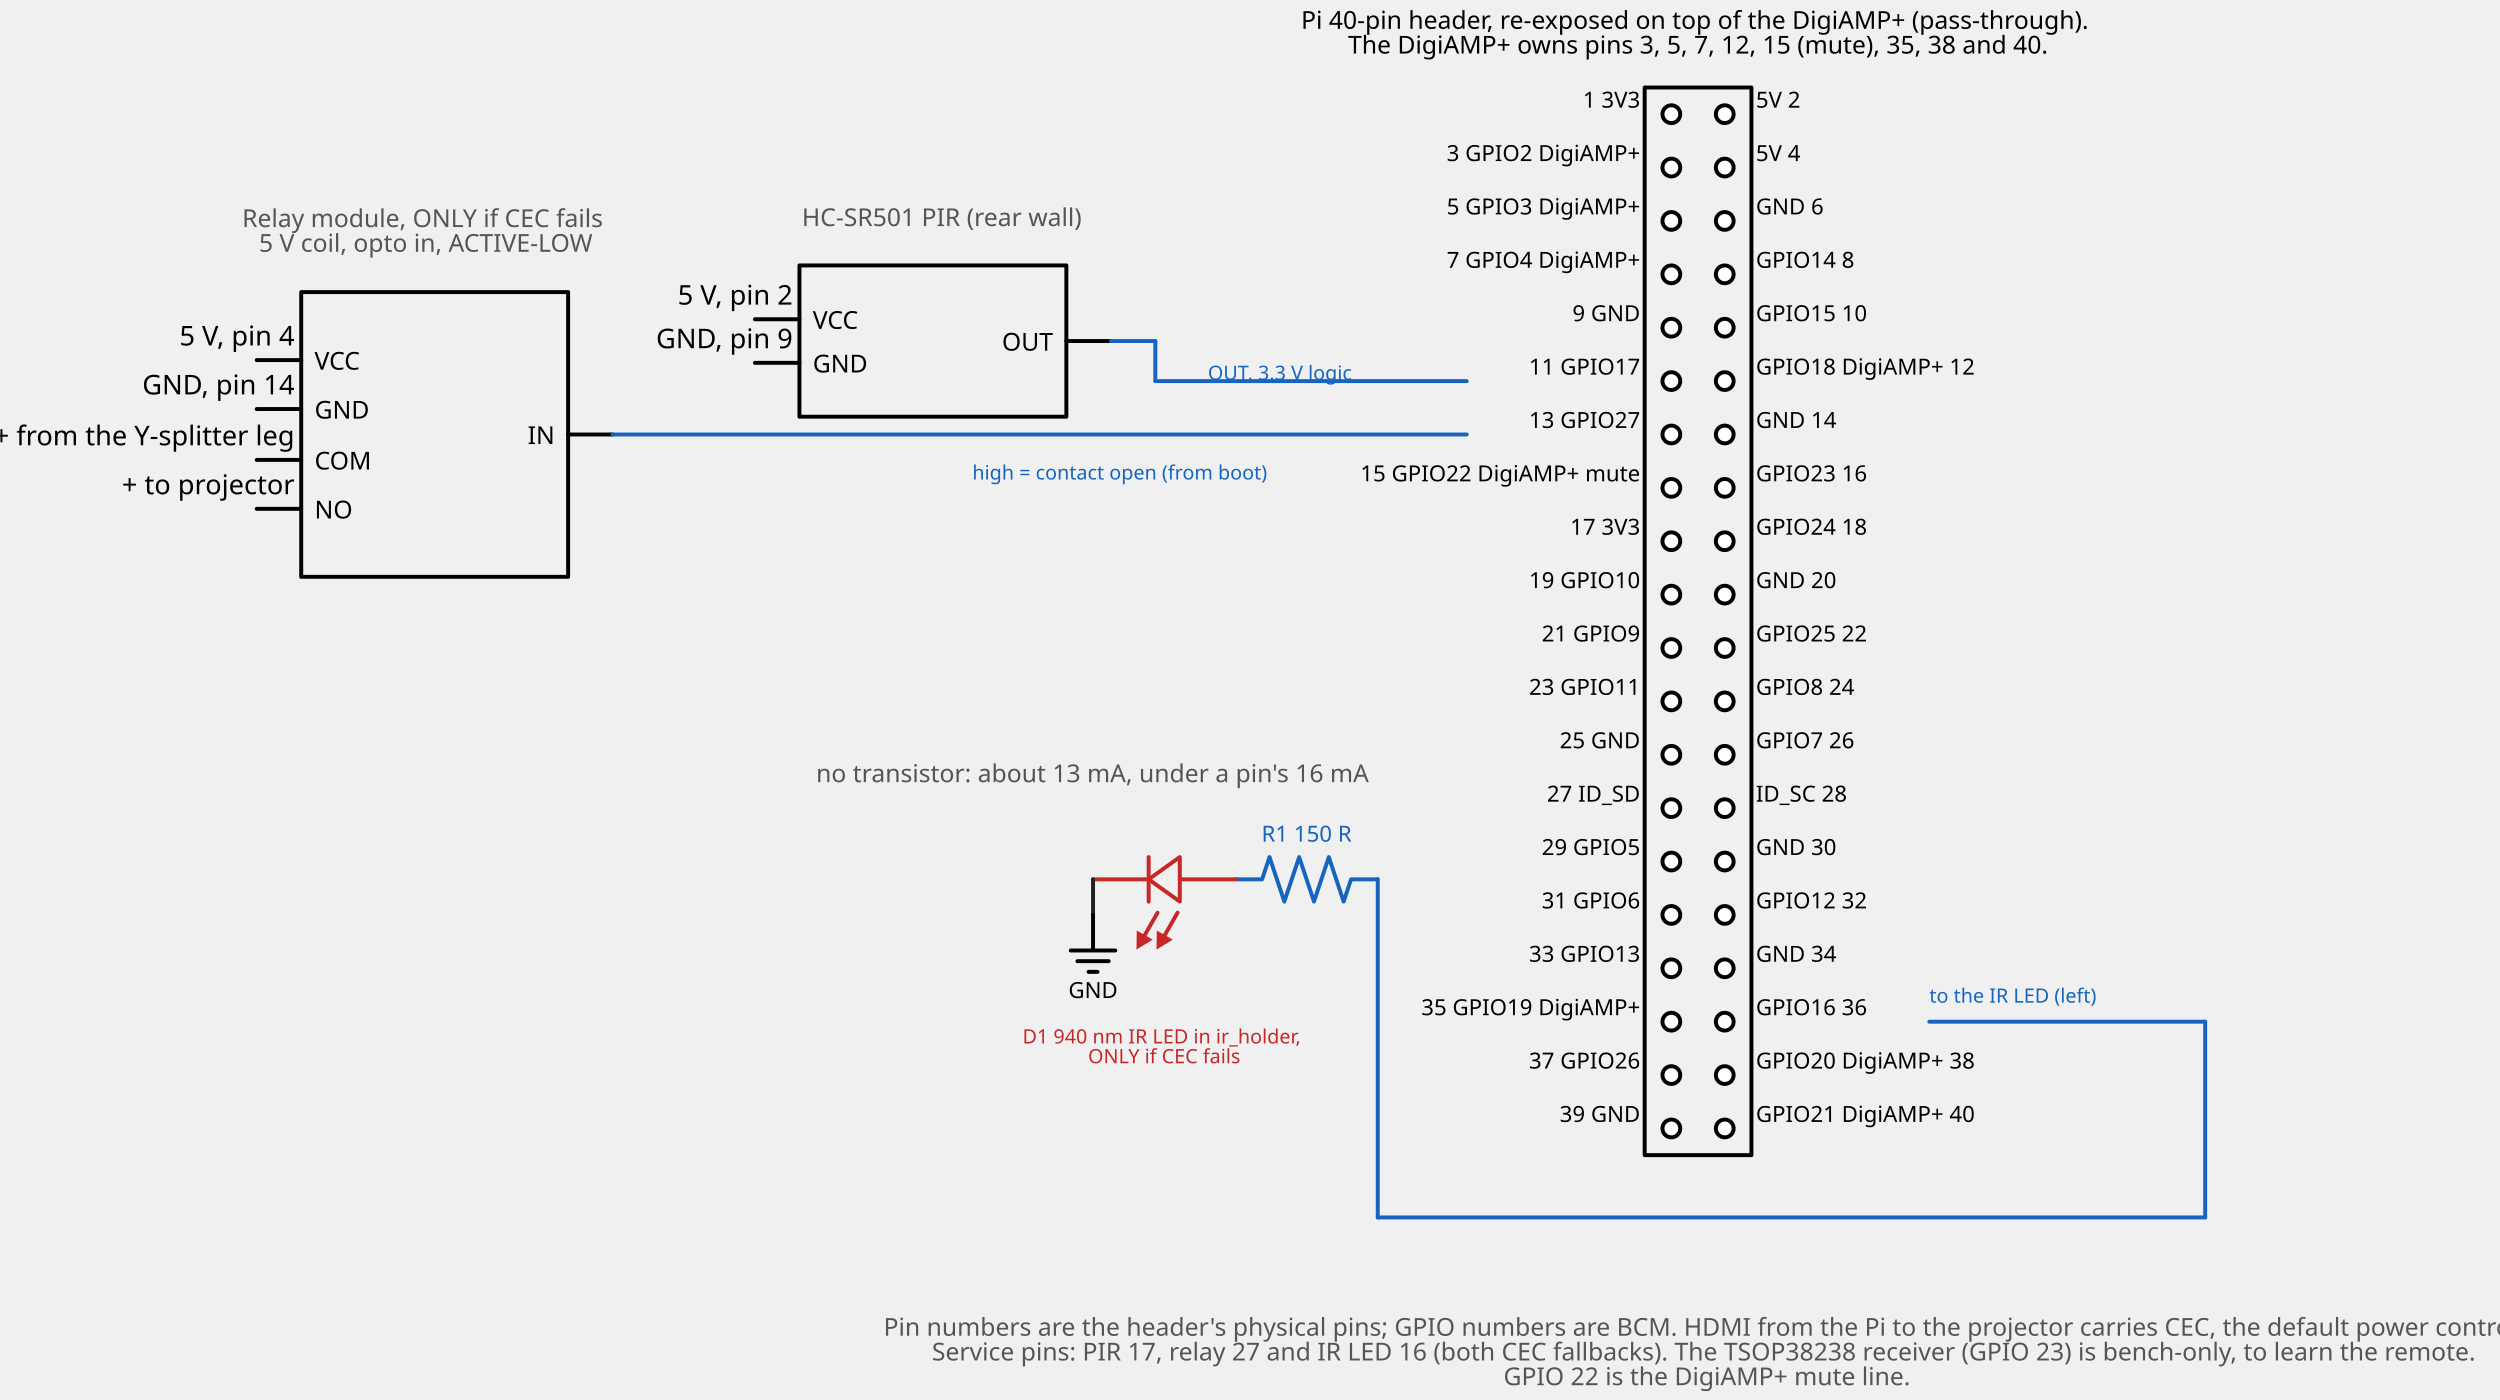
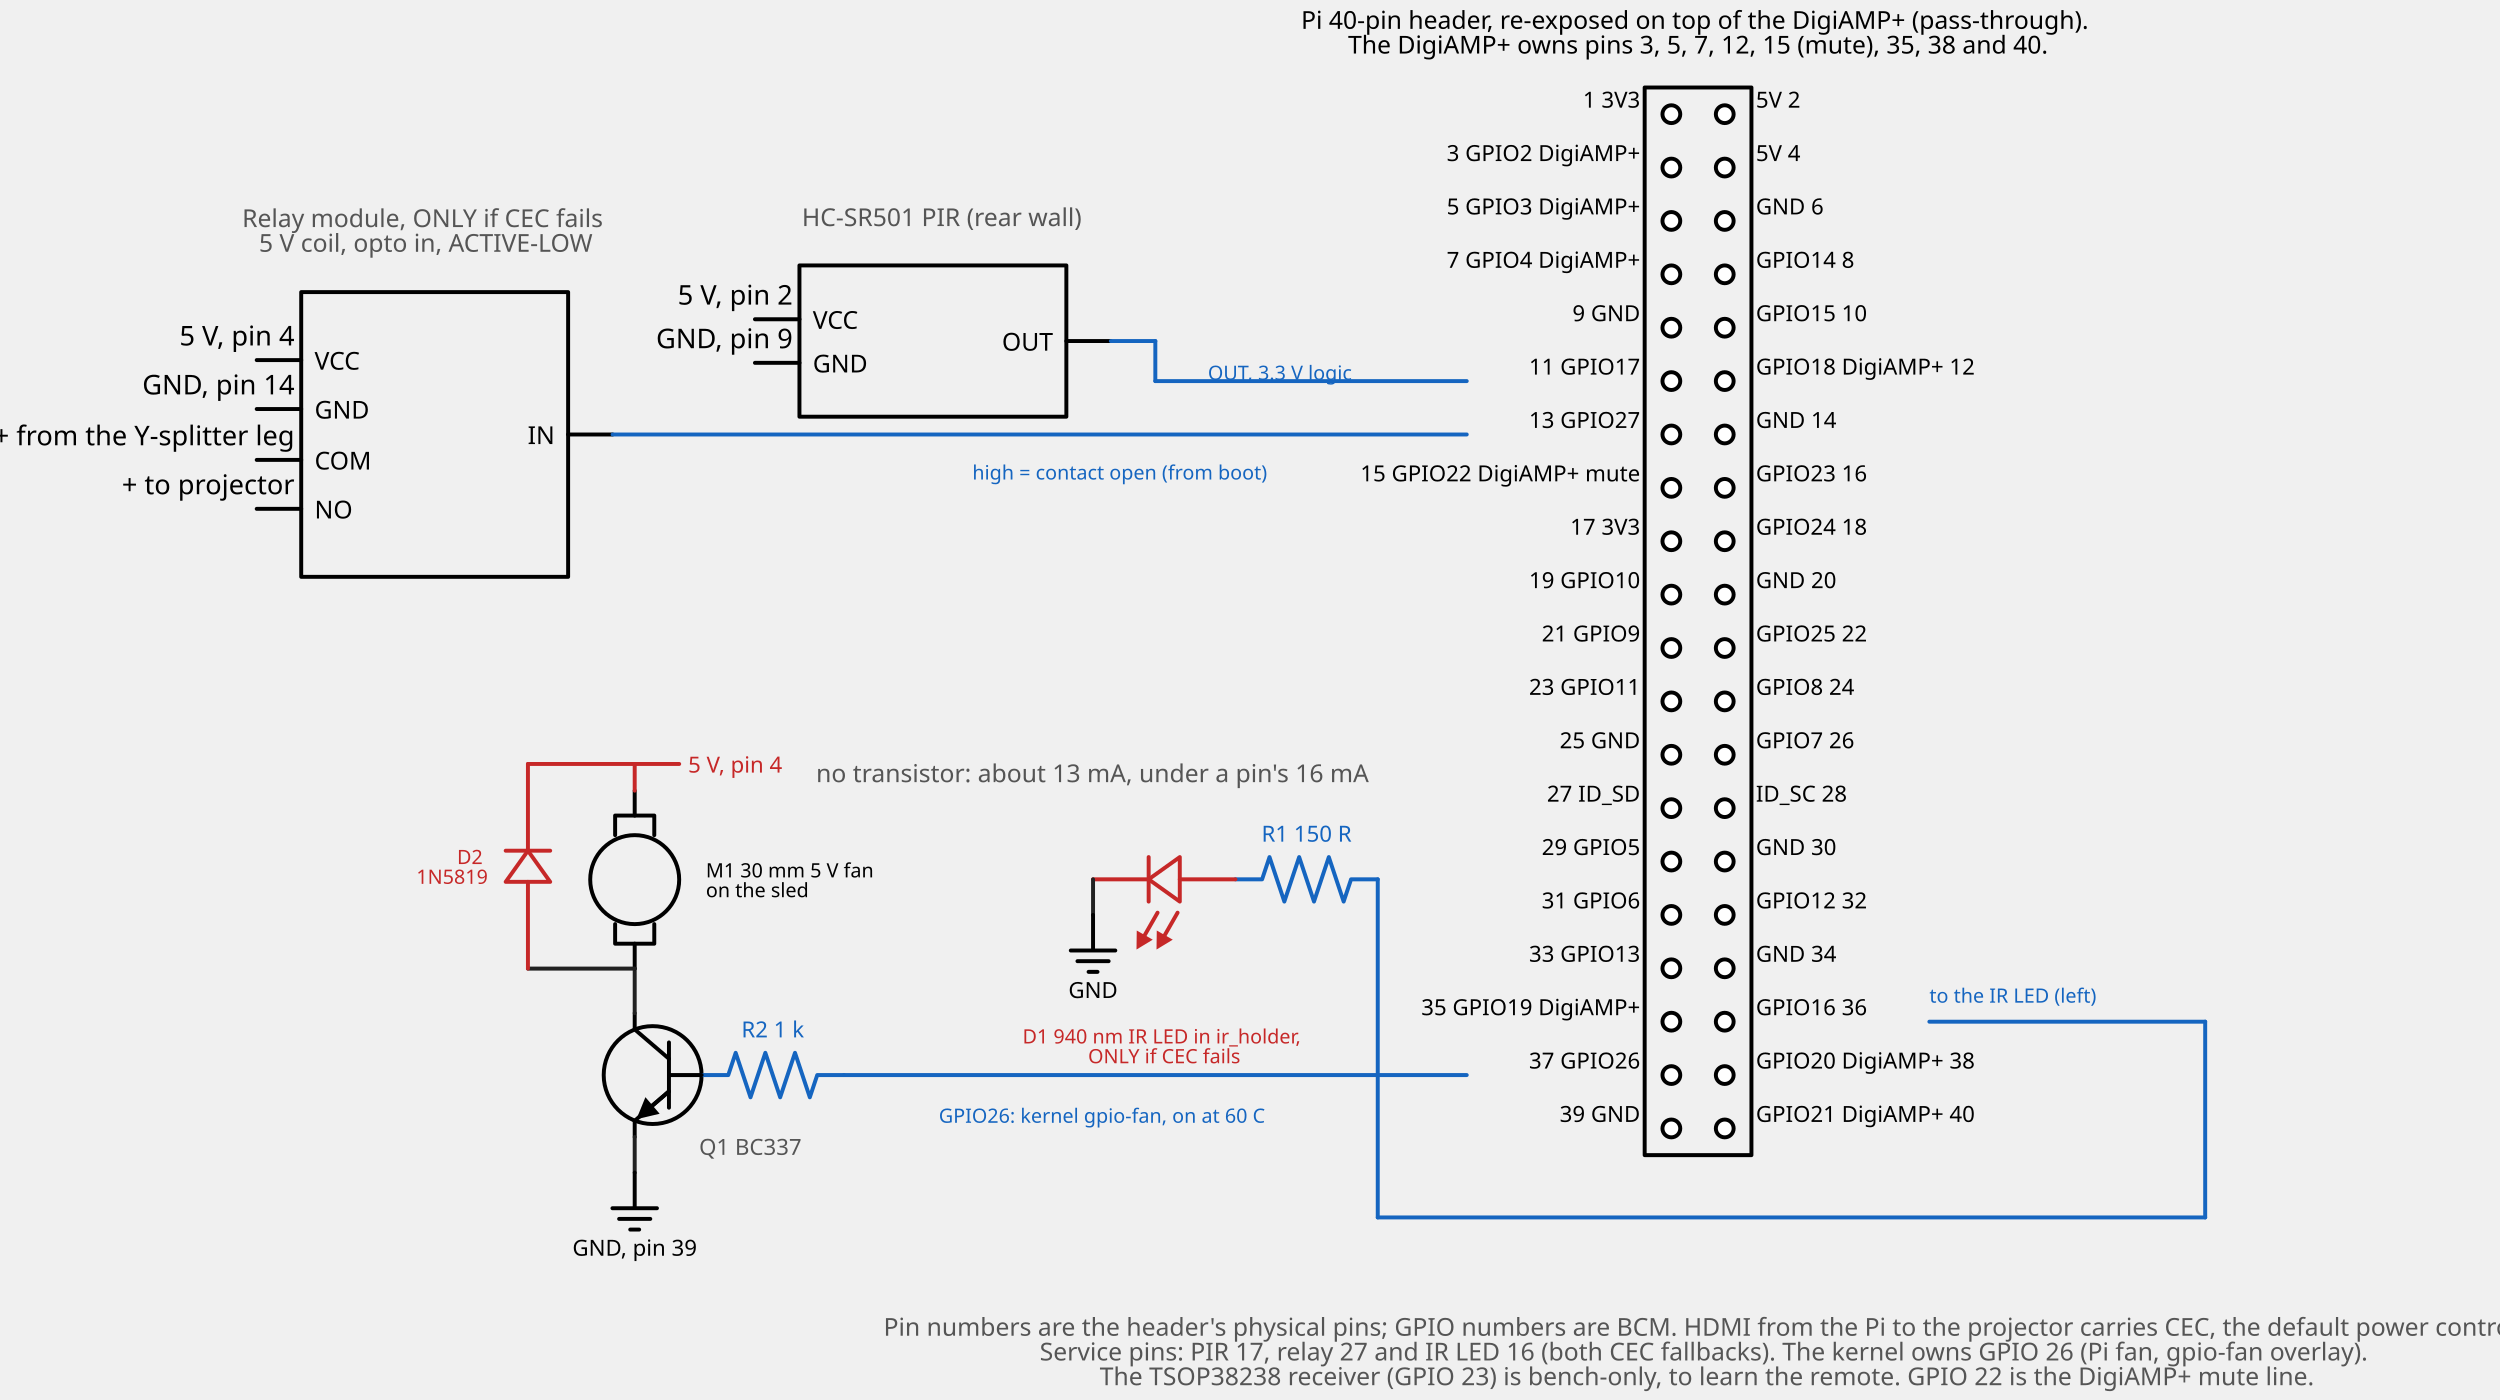
<svg xmlns="http://www.w3.org/2000/svg" xml:lang="en" height="566.2pt" width="1011.566pt" viewBox="-665.476 -467.4 1011.566 566.2">
  <polygon points="0,-0 0,-432 43.2,-432 43.2,-0 " style="stroke:black;fill:none;stroke-width:1.6;stroke-dasharray:-;stroke-linecap:round;stroke-linejoin:round;" />
+   <circle cx="-401.4" cy="-32.4" r="19.8" style="stroke:black;fill:none;stroke-width:1.6;stroke-dasharray:-;" />
+   <circle cx="-408.66" cy="-111.48" r="18" style="stroke:black;fill:none;stroke-width:1.6;stroke-dasharray:-;" />
+   <polygon points="-460.86,-110.58 -451.86,-123.18 -442.86,-110.58 " style="stroke:#c62828;fill:none;stroke-width:1.6;stroke-dasharray:-;stroke-linecap:round;stroke-linejoin:round;" />
  <polygon points="-188.1,-102.6 -200.7,-111.6 -188.1,-120.6 " style="stroke:#c62828;fill:none;stroke-width:1.6;stroke-dasharray:-;stroke-linecap:round;stroke-linejoin:round;" />
  <path d="M -342.0,-298.8 L -234,-298.8 L -234,-360 L -342,-360 L -342,-298.8" style="stroke:black;fill:none;stroke-width:1.6;stroke-dasharray:-;stroke-linecap:round;stroke-linejoin:round;" />
  <path d="M -342.0,-338.22 L -360,-338.22" style="stroke:black;fill:none;stroke-width:1.6;stroke-dasharray:-;stroke-linecap:round;stroke-linejoin:round;" />
  <path d="M -342.0,-320.58 L -360,-320.58" style="stroke:black;fill:none;stroke-width:1.6;stroke-dasharray:-;stroke-linecap:round;stroke-linejoin:round;" />
  <path d="M -234.0,-329.4 L -216,-329.4" style="stroke:black;fill:none;stroke-width:1.6;stroke-dasharray:-;stroke-linecap:round;stroke-linejoin:round;" />
  <path d="M -72,-313.2 L -135,-313.2 L -198,-313.2" style="stroke:#1565c0;fill:none;stroke-width:1.6;stroke-dasharray:-;stroke-linecap:round;stroke-linejoin:round;" />
  <path d="M -198.0,-313.2 L -198,-321.3 L -198,-329.4" style="stroke:#1565c0;fill:none;stroke-width:1.6;stroke-dasharray:-;stroke-linecap:round;stroke-linejoin:round;" />
  <path d="M -198.0,-329.4 L -207,-329.4 L -216,-329.4" style="stroke:#1565c0;fill:none;stroke-width:1.6;stroke-dasharray:-;stroke-linecap:round;stroke-linejoin:round;" />
  <path d="M -543.6,-234.0 L -435.6,-234 L -435.6,-349.2 L -543.6,-349.2 L -543.6,-234" style="stroke:black;fill:none;stroke-width:1.6;stroke-dasharray:-;stroke-linecap:round;stroke-linejoin:round;" />
  <path d="M -543.6,-321.696 L -561.6,-321.696" style="stroke:black;fill:none;stroke-width:1.6;stroke-dasharray:-;stroke-linecap:round;stroke-linejoin:round;" />
  <path d="M -543.6,-301.896 L -561.6,-301.896" style="stroke:black;fill:none;stroke-width:1.6;stroke-dasharray:-;stroke-linecap:round;stroke-linejoin:round;" />
  <path d="M -543.6,-281.304 L -561.6,-281.304" style="stroke:black;fill:none;stroke-width:1.6;stroke-dasharray:-;stroke-linecap:round;stroke-linejoin:round;" />
  <path d="M -543.6,-261.504 L -561.6,-261.504" style="stroke:black;fill:none;stroke-width:1.6;stroke-dasharray:-;stroke-linecap:round;stroke-linejoin:round;" />
  <path d="M -435.6,-291.6 L -417.6,-291.6" style="stroke:black;fill:none;stroke-width:1.6;stroke-dasharray:-;stroke-linecap:round;stroke-linejoin:round;" />
  <path d="M -72,-291.6 L -244.8,-291.6 L -417.6,-291.6" style="stroke:#1565c0;fill:none;stroke-width:1.6;stroke-dasharray:-;stroke-linecap:round;stroke-linejoin:round;" />
+   <path d="M -72,-32.4 L -198,-32.4 L -324,-32.4" style="stroke:#1565c0;fill:none;stroke-width:1.6;stroke-dasharray:-;stroke-linecap:round;stroke-linejoin:round;" />
+   <path d="M -324.0,-32.4 L -334.8,-32.4 L -337.8,-23.4 L -343.8,-41.4 L -349.8,-23.4 L -355.8,-41.4 L -361.8,-23.4 L -367.8,-41.4 L -370.8,-32.4 L -381.6,-32.4" style="stroke:#1565c0;fill:none;stroke-width:1.6;stroke-dasharray:-;stroke-linecap:round;stroke-linejoin:round;" />
+   <path d="M -394.8,-32.4 L -381.6,-32.4" style="stroke:black;fill:none;stroke-width:1.6;stroke-dasharray:-;stroke-linecap:round;stroke-linejoin:round;" />
+   <path d="M -394.8,-19.2 L -394.8,-45.6" style="stroke:black;fill:none;stroke-width:1.6;stroke-dasharray:-;stroke-linecap:round;stroke-linejoin:round;" />
+   <path d="M -408.66,-57.48 L -408.66,-50.88 L -394.8,-39" style="stroke:black;fill:none;stroke-width:1.6;stroke-dasharray:-;stroke-linecap:round;stroke-linejoin:round;" />
+   <path d="M -408.66,-7.32 L -408.66,-13.92 L -394.8,-25.8" style="stroke:black;fill:none;stroke-width:1.6;stroke-dasharray:-;stroke-linecap:round;stroke-linejoin:round;" />
+   <path d="M -401.827,-19.777 L -394.8,-25.8" style="stroke:black;fill:none;stroke-width:1.6;stroke-dasharray:-;stroke-linecap:round;stroke-linejoin:round;" />
+   <path d="M -407.141 -15.222 L -404.17 -22.51 L -399.484 -17.044 Z" style="stroke:black;fill:black;stroke-linecap:butt;stroke-linejoin:miter;" />
+   <path d="M -408.66,-7.32 L -408.66,-0.12 L -408.66,7.08" style="stroke:#212121;fill:none;stroke-width:1.6;stroke-dasharray:-;stroke-linecap:round;stroke-linejoin:round;" />
+   <path d="M -408.66,7.08 L -408.66,21.48 L -417.66,21.48 L -399.66,21.48 M -414.96,25.8 L -402.36,25.8 M -410.46,30.12 L -406.86,30.12" style="stroke:black;fill:none;stroke-width:1.6;stroke-dasharray:-;stroke-linecap:round;stroke-linejoin:round;" />
+   <path d="M -408.66,-57.48 L -408.66,-66.48 L -408.66,-75.48" style="stroke:#212121;fill:none;stroke-width:1.6;stroke-dasharray:-;stroke-linecap:round;stroke-linejoin:round;" />
+   <path d="M -408.66,-75.48 L -408.66,-85.56 L -408.66,-85.56 M -408.66,-137.4 L -408.66,-137.4 L -408.66,-147.48" style="stroke:black;fill:none;stroke-width:1.6;stroke-dasharray:-;stroke-linecap:round;stroke-linejoin:round;" />
+   <path d="M -400.74,-93.48 L -400.74,-85.56 L -416.58,-85.56 L -416.58,-93.48" style="stroke:black;fill:none;stroke-width:1.6;stroke-dasharray:-;stroke-linecap:round;stroke-linejoin:round;" />
+   <path d="M -400.74,-129.48 L -400.74,-137.4 L -416.58,-137.4 L -416.58,-129.48" style="stroke:black;fill:none;stroke-width:1.6;stroke-dasharray:-;stroke-linecap:round;stroke-linejoin:round;" />
+   <path d="M -408.66,-147.48 L -408.66,-152.88 L -408.66,-158.28" style="stroke:#c62828;fill:none;stroke-width:1.6;stroke-dasharray:-;stroke-linecap:round;stroke-linejoin:round;" />
+   <path d="M -408.66,-158.28 L -399.66,-158.28 L -390.66,-158.28" style="stroke:#c62828;fill:none;stroke-width:1.6;stroke-dasharray:-;stroke-linecap:round;stroke-linejoin:round;" />
+   <path d="M -408.66,-75.48 L -430.26,-75.48 L -451.86,-75.48" style="stroke:#212121;fill:none;stroke-width:1.6;stroke-dasharray:-;stroke-linecap:round;stroke-linejoin:round;" />
+   <path d="M -451.86,-75.48 L -451.86,-110.58 M -460.86,-123.18 L -442.86,-123.18 M -451.86,-123.18 L -451.86,-158.28" style="stroke:#c62828;fill:none;stroke-width:1.6;stroke-dasharray:-;stroke-linecap:round;stroke-linejoin:round;" />
+   <path d="M -451.86,-158.28 L -430.26,-158.28 L -408.66,-158.28" style="stroke:#c62828;fill:none;stroke-width:1.6;stroke-dasharray:-;stroke-linecap:round;stroke-linejoin:round;" />
  <path d="M 115.2,-54 L 171,-54 L 226.8,-54" style="stroke:#1565c0;fill:none;stroke-width:1.6;stroke-dasharray:-;stroke-linecap:round;stroke-linejoin:round;" />
  <path d="M 226.8,-54 L 226.8,-14.4 L 226.8,25.2" style="stroke:#1565c0;fill:none;stroke-width:1.6;stroke-dasharray:-;stroke-linecap:round;stroke-linejoin:round;" />
  <path d="M 226.8,25.2 L 59.4,25.2 L -108,25.2" style="stroke:#1565c0;fill:none;stroke-width:1.6;stroke-dasharray:-;stroke-linecap:round;stroke-linejoin:round;" />
  <path d="M -108.0,25.2 L -108,-43.2 L -108,-111.6" style="stroke:#1565c0;fill:none;stroke-width:1.6;stroke-dasharray:-;stroke-linecap:round;stroke-linejoin:round;" />
  <path d="M -108.0,-111.6 L -118.8,-111.6 L -121.8,-102.6 L -127.8,-120.6 L -133.8,-102.6 L -139.8,-120.6 L -145.8,-102.6 L -151.8,-120.6 L -154.8,-111.6 L -165.6,-111.6" style="stroke:#1565c0;fill:none;stroke-width:1.6;stroke-dasharray:-;stroke-linecap:round;stroke-linejoin:round;" />
  <path d="M -165.6,-111.6 L -188.1,-111.6 M -200.7,-102.6 L -200.7,-120.6 M -200.7,-111.6 L -223.2,-111.6" style="stroke:#c62828;fill:none;stroke-width:1.6;stroke-dasharray:-;stroke-linecap:round;stroke-linejoin:round;" />
  <path d="M -197.1,-98.1 L -202.528,-88.601" style="stroke:#c62828;fill:none;stroke-width:1.6;stroke-dasharray:-;stroke-linecap:round;stroke-linejoin:round;" />
  <path d="M -205.108 -84.086 L -205.028 -90.03 L -200.027 -87.172 Z" style="stroke:#c62828;fill:#c62828;stroke-linecap:butt;stroke-linejoin:miter;" />
  <path d="M -189.0,-98.1 L -194.428,-88.601" style="stroke:#c62828;fill:none;stroke-width:1.6;stroke-dasharray:-;stroke-linecap:round;stroke-linejoin:round;" />
  <path d="M -197.008 -84.086 L -196.928 -90.03 L -191.927 -87.172 Z" style="stroke:#c62828;fill:#c62828;stroke-linecap:butt;stroke-linejoin:miter;" />
  <path d="M -223.2,-111.6 L -223.2,-104.4 L -223.2,-97.2" style="stroke:#212121;fill:none;stroke-width:1.6;stroke-dasharray:-;stroke-linecap:round;stroke-linejoin:round;" />
  <path d="M -223.2,-97.2 L -223.2,-82.8 L -232.2,-82.8 L -214.2,-82.8 M -229.5,-78.48 L -216.9,-78.48 M -225,-74.16 L -221.4,-74.16" style="stroke:black;fill:none;stroke-width:1.6;stroke-dasharray:-;stroke-linecap:round;stroke-linejoin:round;" />
  <text x="-1.8" y="-430.2" dominant-baseline="ideographic" fill="black" font-size="9" font-family="sans" text-anchor="end">
    <tspan x="-1.8" dy="9">1  3V3</tspan>
  </text>
  <text x="45.0" y="-430.2" dominant-baseline="ideographic" fill="black" font-size="9" font-family="sans" text-anchor="start">
    <tspan x="45.0" dy="9">5V  2</tspan>
  </text>
  <text x="-1.8" y="-408.6" dominant-baseline="ideographic" fill="black" font-size="9" font-family="sans" text-anchor="end">
    <tspan x="-1.8" dy="9">3  GPIO2 DigiAMP+</tspan>
  </text>
  <text x="45.0" y="-408.6" dominant-baseline="ideographic" fill="black" font-size="9" font-family="sans" text-anchor="start">
    <tspan x="45.0" dy="9">5V  4</tspan>
  </text>
  <text x="-1.8" y="-387.0" dominant-baseline="ideographic" fill="black" font-size="9" font-family="sans" text-anchor="end">
    <tspan x="-1.8" dy="9">5  GPIO3 DigiAMP+</tspan>
  </text>
  <text x="45.0" y="-387.0" dominant-baseline="ideographic" fill="black" font-size="9" font-family="sans" text-anchor="start">
    <tspan x="45.0" dy="9">GND  6</tspan>
  </text>
  <text x="-1.8" y="-365.4" dominant-baseline="ideographic" fill="black" font-size="9" font-family="sans" text-anchor="end">
    <tspan x="-1.8" dy="9">7  GPIO4 DigiAMP+</tspan>
  </text>
  <text x="45.0" y="-365.4" dominant-baseline="ideographic" fill="black" font-size="9" font-family="sans" text-anchor="start">
    <tspan x="45.0" dy="9">GPIO14  8</tspan>
  </text>
  <text x="-1.8" y="-343.8" dominant-baseline="ideographic" fill="black" font-size="9" font-family="sans" text-anchor="end">
    <tspan x="-1.8" dy="9">9  GND</tspan>
  </text>
  <text x="45.0" y="-343.8" dominant-baseline="ideographic" fill="black" font-size="9" font-family="sans" text-anchor="start">
    <tspan x="45.0" dy="9">GPIO15  10</tspan>
  </text>
  <text x="-1.8" y="-322.2" dominant-baseline="ideographic" fill="black" font-size="9" font-family="sans" text-anchor="end">
    <tspan x="-1.8" dy="9">11  GPIO17</tspan>
  </text>
  <text x="45.0" y="-322.2" dominant-baseline="ideographic" fill="black" font-size="9" font-family="sans" text-anchor="start">
    <tspan x="45.0" dy="9">GPIO18 DigiAMP+  12</tspan>
  </text>
  <text x="-1.8" y="-300.6" dominant-baseline="ideographic" fill="black" font-size="9" font-family="sans" text-anchor="end">
    <tspan x="-1.8" dy="9">13  GPIO27</tspan>
  </text>
  <text x="45.0" y="-300.6" dominant-baseline="ideographic" fill="black" font-size="9" font-family="sans" text-anchor="start">
    <tspan x="45.0" dy="9">GND  14</tspan>
  </text>
  <text x="-1.8" y="-279.0" dominant-baseline="ideographic" fill="black" font-size="9" font-family="sans" text-anchor="end">
    <tspan x="-1.8" dy="9">15  GPIO22 DigiAMP+ mute</tspan>
  </text>
  <text x="45.0" y="-279.0" dominant-baseline="ideographic" fill="black" font-size="9" font-family="sans" text-anchor="start">
    <tspan x="45.0" dy="9">GPIO23  16</tspan>
  </text>
  <text x="-1.8" y="-257.4" dominant-baseline="ideographic" fill="black" font-size="9" font-family="sans" text-anchor="end">
    <tspan x="-1.8" dy="9">17  3V3</tspan>
  </text>
  <text x="45.0" y="-257.4" dominant-baseline="ideographic" fill="black" font-size="9" font-family="sans" text-anchor="start">
    <tspan x="45.0" dy="9">GPIO24  18</tspan>
  </text>
  <text x="-1.8" y="-235.8" dominant-baseline="ideographic" fill="black" font-size="9" font-family="sans" text-anchor="end">
    <tspan x="-1.8" dy="9">19  GPIO10</tspan>
  </text>
  <text x="45.0" y="-235.8" dominant-baseline="ideographic" fill="black" font-size="9" font-family="sans" text-anchor="start">
    <tspan x="45.0" dy="9">GND  20</tspan>
  </text>
  <text x="-1.8" y="-214.2" dominant-baseline="ideographic" fill="black" font-size="9" font-family="sans" text-anchor="end">
    <tspan x="-1.8" dy="9">21  GPIO9</tspan>
  </text>
  <text x="45.0" y="-214.2" dominant-baseline="ideographic" fill="black" font-size="9" font-family="sans" text-anchor="start">
    <tspan x="45.0" dy="9">GPIO25  22</tspan>
  </text>
  <text x="-1.8" y="-192.6" dominant-baseline="ideographic" fill="black" font-size="9" font-family="sans" text-anchor="end">
    <tspan x="-1.8" dy="9">23  GPIO11</tspan>
  </text>
  <text x="45.0" y="-192.6" dominant-baseline="ideographic" fill="black" font-size="9" font-family="sans" text-anchor="start">
    <tspan x="45.0" dy="9">GPIO8  24</tspan>
  </text>
  <text x="-1.8" y="-171" dominant-baseline="ideographic" fill="black" font-size="9" font-family="sans" text-anchor="end">
    <tspan x="-1.8" dy="9">25  GND</tspan>
  </text>
  <text x="45.0" y="-171" dominant-baseline="ideographic" fill="black" font-size="9" font-family="sans" text-anchor="start">
    <tspan x="45.0" dy="9">GPIO7  26</tspan>
  </text>
  <text x="-1.8" y="-149.4" dominant-baseline="ideographic" fill="black" font-size="9" font-family="sans" text-anchor="end">
    <tspan x="-1.8" dy="9">27  ID_SD</tspan>
  </text>
  <text x="45.0" y="-149.4" dominant-baseline="ideographic" fill="black" font-size="9" font-family="sans" text-anchor="start">
    <tspan x="45.0" dy="9">ID_SC  28</tspan>
  </text>
  <text x="-1.8" y="-127.8" dominant-baseline="ideographic" fill="black" font-size="9" font-family="sans" text-anchor="end">
    <tspan x="-1.8" dy="9">29  GPIO5</tspan>
  </text>
  <text x="45.0" y="-127.8" dominant-baseline="ideographic" fill="black" font-size="9" font-family="sans" text-anchor="start">
    <tspan x="45.0" dy="9">GND  30</tspan>
  </text>
  <text x="-1.8" y="-106.2" dominant-baseline="ideographic" fill="black" font-size="9" font-family="sans" text-anchor="end">
    <tspan x="-1.8" dy="9">31  GPIO6</tspan>
  </text>
  <text x="45.0" y="-106.2" dominant-baseline="ideographic" fill="black" font-size="9" font-family="sans" text-anchor="start">
    <tspan x="45.0" dy="9">GPIO12  32</tspan>
  </text>
  <text x="-1.8" y="-84.6" dominant-baseline="ideographic" fill="black" font-size="9" font-family="sans" text-anchor="end">
    <tspan x="-1.8" dy="9">33  GPIO13</tspan>
  </text>
  <text x="45.0" y="-84.6" dominant-baseline="ideographic" fill="black" font-size="9" font-family="sans" text-anchor="start">
    <tspan x="45.0" dy="9">GND  34</tspan>
  </text>
  <text x="-1.8" y="-63" dominant-baseline="ideographic" fill="black" font-size="9" font-family="sans" text-anchor="end">
    <tspan x="-1.8" dy="9">35  GPIO19 DigiAMP+</tspan>
  </text>
  <text x="45.0" y="-63" dominant-baseline="ideographic" fill="black" font-size="9" font-family="sans" text-anchor="start">
    <tspan x="45.0" dy="9">GPIO16  36</tspan>
  </text>
  <text x="-1.8" y="-41.4" dominant-baseline="ideographic" fill="black" font-size="9" font-family="sans" text-anchor="end">
    <tspan x="-1.8" dy="9">37  GPIO26</tspan>
  </text>
  <text x="45.0" y="-41.4" dominant-baseline="ideographic" fill="black" font-size="9" font-family="sans" text-anchor="start">
    <tspan x="45.0" dy="9">GPIO20 DigiAMP+  38</tspan>
  </text>
  <text x="-1.8" y="-19.8" dominant-baseline="ideographic" fill="black" font-size="9" font-family="sans" text-anchor="end">
    <tspan x="-1.8" dy="9">39  GND</tspan>
  </text>
  <text x="45.0" y="-19.8" dominant-baseline="ideographic" fill="black" font-size="9" font-family="sans" text-anchor="start">
    <tspan x="45.0" dy="9">GPIO21 DigiAMP+  40</tspan>
  </text>
  <text x="21.6" y="-462.8" dominant-baseline="ideographic" fill="black" font-size="10" font-family="sans" text-anchor="middle">
    <tspan x="21.6" dy="10">Pi 40-pin header, re-exposed on top of the DigiAMP+ (pass-through).</tspan>
    <tspan x="21.6" dy="10">The DigiAMP+ owns pins 3, 5, 7, 12, 15 (mute), 35, 38 and 40.</tspan>
  </text>
  <text x="-344.7" y="-351.92" dominant-baseline="ideographic" fill="black" font-size="11" font-family="sans" text-anchor="end">
    <tspan x="-344.7" dy="11">5 V, pin 2</tspan>
  </text>
  <text x="-336.6" y="-348.22" dominant-baseline="central" fill="black" font-size="10" font-family="sans" text-anchor="start">
    <tspan x="-336.6" dy="10">VCC</tspan>
  </text>
  <text x="-344.7" y="-334.28" dominant-baseline="ideographic" fill="black" font-size="11" font-family="sans" text-anchor="end">
    <tspan x="-344.7" dy="11">GND, pin 9</tspan>
  </text>
  <text x="-336.6" y="-330.58" dominant-baseline="central" fill="black" font-size="10" font-family="sans" text-anchor="start">
    <tspan x="-336.6" dy="10">GND</tspan>
  </text>
  <text x="-239.4" y="-339.4" dominant-baseline="central" fill="black" font-size="10" font-family="sans" text-anchor="end">
    <tspan x="-239.4" dy="10">OUT</tspan>
  </text>
  <text x="-284.4" y="-389.8" dominant-baseline="central" fill="#555555" font-size="10" font-family="sans" text-anchor="middle">
    <tspan x="-284.4" dy="10">HC-SR501 PIR (rear wall)</tspan>
  </text>
  <text x="-147.6" y="-324.8" dominant-baseline="central" fill="#1565c0" font-size="8" font-family="sans" text-anchor="middle">
    <tspan x="-147.6" dy="8">OUT, 3.3 V logic</tspan>
  </text>
  <text x="-546.3" y="-335.396" dominant-baseline="ideographic" fill="black" font-size="11" font-family="sans" text-anchor="end">
    <tspan x="-546.3" dy="11">5 V, pin 4</tspan>
  </text>
  <text x="-538.2" y="-331.696" dominant-baseline="central" fill="black" font-size="10" font-family="sans" text-anchor="start">
    <tspan x="-538.2" dy="10">VCC</tspan>
  </text>
  <text x="-546.3" y="-315.596" dominant-baseline="ideographic" fill="black" font-size="11" font-family="sans" text-anchor="end">
    <tspan x="-546.3" dy="11">GND, pin 14</tspan>
  </text>
  <text x="-538.2" y="-311.896" dominant-baseline="central" fill="black" font-size="10" font-family="sans" text-anchor="start">
    <tspan x="-538.2" dy="10">GND</tspan>
  </text>
  <text x="-546.3" y="-295.004" dominant-baseline="ideographic" fill="black" font-size="11" font-family="sans" text-anchor="end">
    <tspan x="-546.3" dy="11">+ from the Y-splitter leg</tspan>
  </text>
  <text x="-538.2" y="-291.304" dominant-baseline="central" fill="black" font-size="10" font-family="sans" text-anchor="start">
    <tspan x="-538.2" dy="10">COM</tspan>
  </text>
  <text x="-546.3" y="-275.204" dominant-baseline="ideographic" fill="black" font-size="11" font-family="sans" text-anchor="end">
    <tspan x="-546.3" dy="11">+ to projector</tspan>
  </text>
  <text x="-538.2" y="-271.504" dominant-baseline="central" fill="black" font-size="10" font-family="sans" text-anchor="start">
    <tspan x="-538.2" dy="10">NO</tspan>
  </text>
  <text x="-441.0" y="-301.6" dominant-baseline="central" fill="black" font-size="10" font-family="sans" text-anchor="end">
    <tspan x="-441.0" dy="10">IN</tspan>
  </text>
  <text x="-493.2" y="-389.4" dominant-baseline="central" fill="#555555" font-size="10" font-family="sans" text-anchor="middle">
    <tspan x="-493.2" dy="10">Relay module, ONLY if CEC fails</tspan>
    <tspan x="-493.2" dy="10">5 V coil, opto in, ACTIVE-LOW</tspan>
  </text>
  <text x="-212.4" y="-284.48" dominant-baseline="central" fill="#1565c0" font-size="8" font-family="sans" text-anchor="middle">
    <tspan x="-212.4" dy="8">high = contact open (from boot)</tspan>
  </text>
+   <text x="-219.6" y="-24.2" dominant-baseline="central" fill="#1565c0" font-size="8" font-family="sans" text-anchor="middle">
+     <tspan x="-219.6" dy="8">GPIO26: kernel gpio-fan, on at 60 C</tspan>
+   </text>
+   <text x="-352.8" y="-54" dominant-baseline="ideographic" fill="#1565c0" font-size="9" font-family="sans" text-anchor="middle">
+     <tspan x="-352.8" dy="9">R2 1 k</tspan>
+   </text>
+   <text x="-361.86" y="-12.6" dominant-baseline="central" fill="#555555" font-size="9" font-family="sans" text-anchor="middle">
+     <tspan x="-361.86" dy="9">Q1 BC337</tspan>
+   </text>
+   <text x="-408.66" y="24.72" dominant-baseline="hanging" fill="black" font-size="9" font-family="sans" text-anchor="middle">
+     <tspan x="-408.66" dy="9">GND, pin 39</tspan>
+   </text>
+   <text x="-379.86" y="-123.48" dominant-baseline="central" fill="black" font-size="8" font-family="sans" text-anchor="start">
+     <tspan x="-379.86" dy="8">M1  30 mm 5 V fan</tspan>
+     <tspan x="-379.86" dy="8">on the sled</tspan>
+   </text>
+   <text x="-387.06" y="-167.28" dominant-baseline="central" fill="#c62828" font-size="9" font-family="sans" text-anchor="start">
+     <tspan x="-387.06" dy="9">5 V, pin 4</tspan>
+   </text>
+   <text x="-468.06" y="-128.88" dominant-baseline="central" fill="#c62828" font-size="8" font-family="sans" text-anchor="end">
+     <tspan x="-468.06" dy="8">D2</tspan>
+     <tspan x="-468.06" dy="8">1N5819</tspan>
+   </text>
  <text x="115.2" y="-72.8" dominant-baseline="central" fill="#1565c0" font-size="8" font-family="sans" text-anchor="start">
    <tspan x="115.2" dy="8">to the IR LED (left)</tspan>
  </text>
  <text x="-136.8" y="-133.2" dominant-baseline="ideographic" fill="#1565c0" font-size="9" font-family="sans" text-anchor="middle">
    <tspan x="-136.8" dy="9">R1 150 R</tspan>
  </text>
  <text x="-194.4" y="-59.39" dominant-baseline="hanging" fill="#c62828" font-size="8" font-family="sans" text-anchor="middle">
    <tspan x="-194.4" dy="8">D1  940 nm IR LED in ir_holder,</tspan>
    <tspan x="-194.4" dy="8">ONLY if CEC fails</tspan>
  </text>
  <text x="-223.2" y="-79.56" dominant-baseline="hanging" fill="black" font-size="9" font-family="sans" text-anchor="middle">
    <tspan x="-223.2" dy="9">GND</tspan>
  </text>
  <text x="-111.6" y="-164.8" dominant-baseline="central" fill="#555555" font-size="10" font-family="sans" text-anchor="end">
    <tspan x="-111.6" dy="10">no transistor: about 13 mA, under a pin's 16 mA</tspan>
  </text>
  <text x="25.2" y="59.2" dominant-baseline="central" fill="#555555" font-size="10" font-family="sans" text-anchor="middle">
    <tspan x="25.2" dy="10">Pin numbers are the header's physical pins; GPIO numbers are BCM. HDMI from the Pi to the projector carries CEC, the default power control.</tspan>
-     <tspan x="25.2" dy="10">Service pins: PIR 17, relay 27 and IR LED 16 (both CEC fallbacks). The TSOP38238 receiver (GPIO 23) is bench-only, to learn the remote.</tspan>
-     <tspan x="25.2" dy="10">GPIO 22 is the DigiAMP+ mute line.</tspan>
+     <tspan x="25.2" dy="10">Service pins: PIR 17, relay 27 and IR LED 16 (both CEC fallbacks). The kernel owns GPIO 26 (Pi fan, gpio-fan overlay).</tspan>
+     <tspan x="25.2" dy="10">The TSOP38238 receiver (GPIO 23) is bench-only, to learn the remote. GPIO 22 is the DigiAMP+ mute line.</tspan>
  </text>
  <circle cx="10.8" cy="-421.2" r="3.6" style="stroke:black;fill:white;stroke-width:1.6;stroke-dasharray:-;" />
  <circle cx="32.4" cy="-421.2" r="3.6" style="stroke:black;fill:white;stroke-width:1.6;stroke-dasharray:-;" />
  <circle cx="10.8" cy="-399.6" r="3.6" style="stroke:black;fill:white;stroke-width:1.6;stroke-dasharray:-;" />
  <circle cx="32.4" cy="-399.6" r="3.6" style="stroke:black;fill:white;stroke-width:1.6;stroke-dasharray:-;" />
  <circle cx="10.8" cy="-378" r="3.6" style="stroke:black;fill:white;stroke-width:1.6;stroke-dasharray:-;" />
  <circle cx="32.4" cy="-378" r="3.6" style="stroke:black;fill:white;stroke-width:1.6;stroke-dasharray:-;" />
  <circle cx="10.8" cy="-356.4" r="3.6" style="stroke:black;fill:white;stroke-width:1.6;stroke-dasharray:-;" />
  <circle cx="32.4" cy="-356.4" r="3.6" style="stroke:black;fill:white;stroke-width:1.6;stroke-dasharray:-;" />
  <circle cx="10.8" cy="-334.8" r="3.6" style="stroke:black;fill:white;stroke-width:1.6;stroke-dasharray:-;" />
  <circle cx="32.4" cy="-334.8" r="3.6" style="stroke:black;fill:white;stroke-width:1.6;stroke-dasharray:-;" />
  <circle cx="10.8" cy="-313.2" r="3.6" style="stroke:black;fill:white;stroke-width:1.6;stroke-dasharray:-;" />
  <circle cx="32.4" cy="-313.2" r="3.6" style="stroke:black;fill:white;stroke-width:1.6;stroke-dasharray:-;" />
  <circle cx="10.8" cy="-291.6" r="3.6" style="stroke:black;fill:white;stroke-width:1.6;stroke-dasharray:-;" />
  <circle cx="32.4" cy="-291.6" r="3.6" style="stroke:black;fill:white;stroke-width:1.6;stroke-dasharray:-;" />
  <circle cx="10.8" cy="-270" r="3.6" style="stroke:black;fill:white;stroke-width:1.6;stroke-dasharray:-;" />
  <circle cx="32.4" cy="-270" r="3.6" style="stroke:black;fill:white;stroke-width:1.6;stroke-dasharray:-;" />
  <circle cx="10.8" cy="-248.4" r="3.6" style="stroke:black;fill:white;stroke-width:1.6;stroke-dasharray:-;" />
  <circle cx="32.4" cy="-248.4" r="3.6" style="stroke:black;fill:white;stroke-width:1.6;stroke-dasharray:-;" />
  <circle cx="10.8" cy="-226.8" r="3.6" style="stroke:black;fill:white;stroke-width:1.6;stroke-dasharray:-;" />
  <circle cx="32.4" cy="-226.8" r="3.6" style="stroke:black;fill:white;stroke-width:1.6;stroke-dasharray:-;" />
  <circle cx="10.8" cy="-205.2" r="3.6" style="stroke:black;fill:white;stroke-width:1.6;stroke-dasharray:-;" />
  <circle cx="32.4" cy="-205.2" r="3.6" style="stroke:black;fill:white;stroke-width:1.6;stroke-dasharray:-;" />
  <circle cx="10.8" cy="-183.6" r="3.6" style="stroke:black;fill:white;stroke-width:1.6;stroke-dasharray:-;" />
  <circle cx="32.4" cy="-183.6" r="3.6" style="stroke:black;fill:white;stroke-width:1.6;stroke-dasharray:-;" />
  <circle cx="10.8" cy="-162" r="3.6" style="stroke:black;fill:white;stroke-width:1.6;stroke-dasharray:-;" />
  <circle cx="32.4" cy="-162" r="3.6" style="stroke:black;fill:white;stroke-width:1.6;stroke-dasharray:-;" />
  <circle cx="10.8" cy="-140.4" r="3.6" style="stroke:black;fill:white;stroke-width:1.6;stroke-dasharray:-;" />
  <circle cx="32.4" cy="-140.4" r="3.6" style="stroke:black;fill:white;stroke-width:1.6;stroke-dasharray:-;" />
  <circle cx="10.8" cy="-118.8" r="3.6" style="stroke:black;fill:white;stroke-width:1.6;stroke-dasharray:-;" />
  <circle cx="32.4" cy="-118.8" r="3.6" style="stroke:black;fill:white;stroke-width:1.6;stroke-dasharray:-;" />
  <circle cx="10.8" cy="-97.2" r="3.6" style="stroke:black;fill:white;stroke-width:1.6;stroke-dasharray:-;" />
  <circle cx="32.4" cy="-97.2" r="3.6" style="stroke:black;fill:white;stroke-width:1.6;stroke-dasharray:-;" />
  <circle cx="10.8" cy="-75.6" r="3.6" style="stroke:black;fill:white;stroke-width:1.6;stroke-dasharray:-;" />
  <circle cx="32.4" cy="-75.6" r="3.6" style="stroke:black;fill:white;stroke-width:1.6;stroke-dasharray:-;" />
  <circle cx="10.8" cy="-54" r="3.6" style="stroke:black;fill:white;stroke-width:1.6;stroke-dasharray:-;" />
  <circle cx="32.4" cy="-54" r="3.6" style="stroke:black;fill:white;stroke-width:1.6;stroke-dasharray:-;" />
  <circle cx="10.8" cy="-32.4" r="3.6" style="stroke:black;fill:white;stroke-width:1.6;stroke-dasharray:-;" />
  <circle cx="32.4" cy="-32.4" r="3.6" style="stroke:black;fill:white;stroke-width:1.6;stroke-dasharray:-;" />
  <circle cx="10.8" cy="-10.8" r="3.6" style="stroke:black;fill:white;stroke-width:1.6;stroke-dasharray:-;" />
  <circle cx="32.4" cy="-10.8" r="3.6" style="stroke:black;fill:white;stroke-width:1.6;stroke-dasharray:-;" />
</svg>
